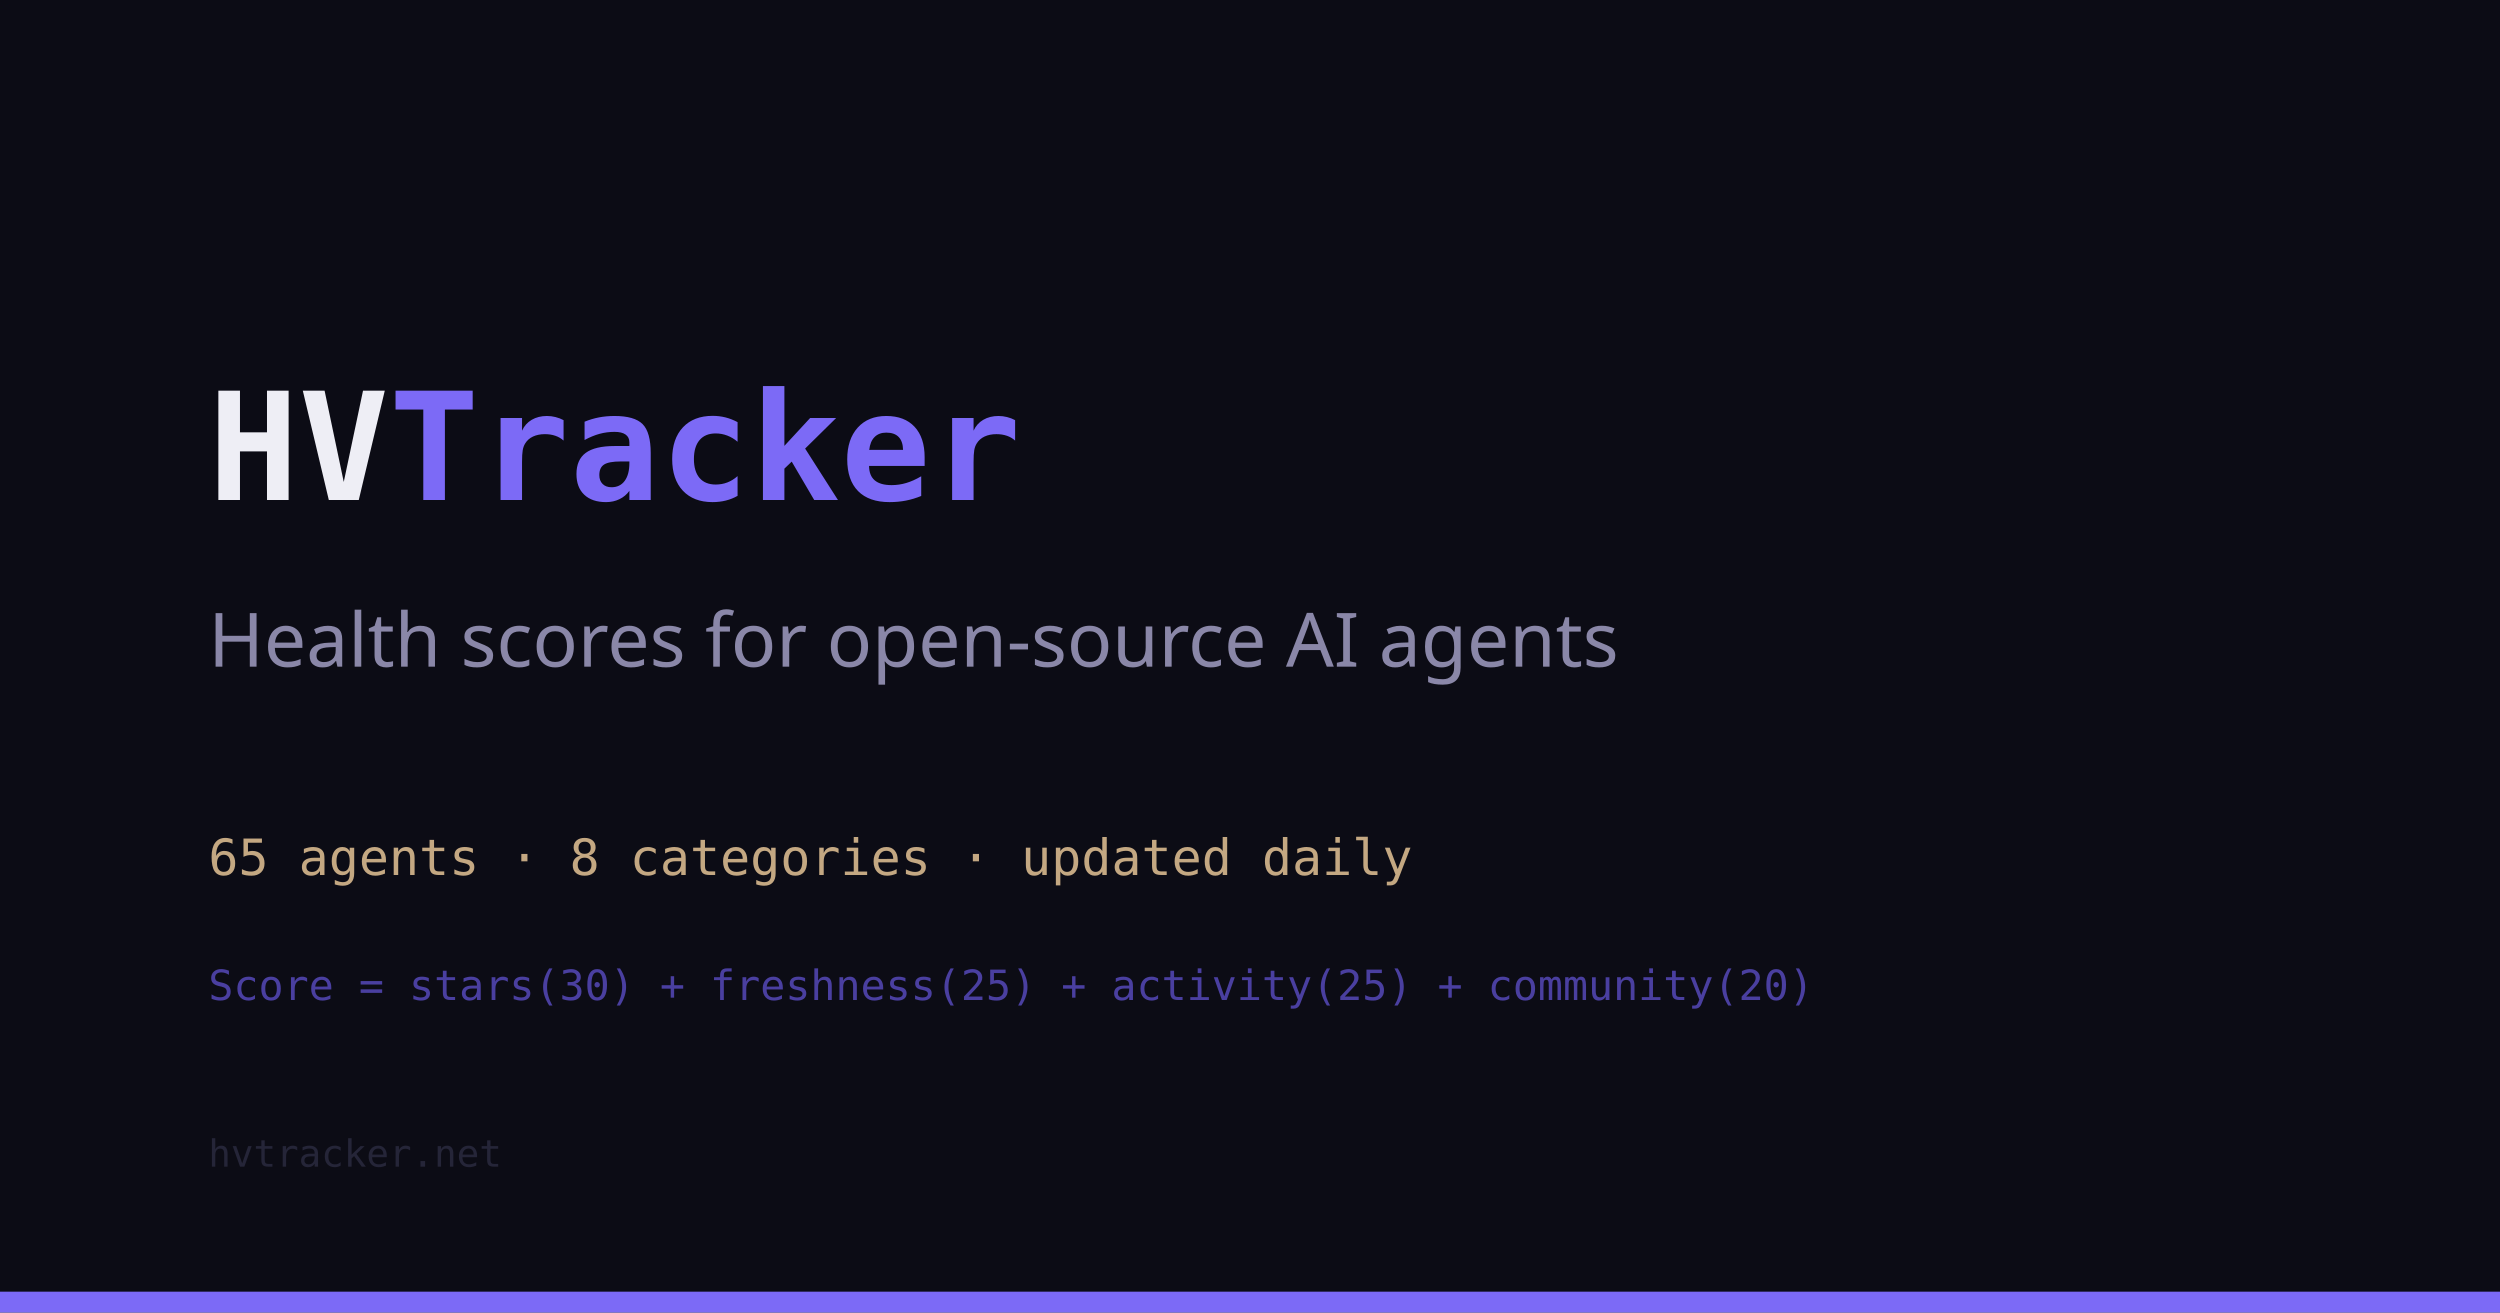
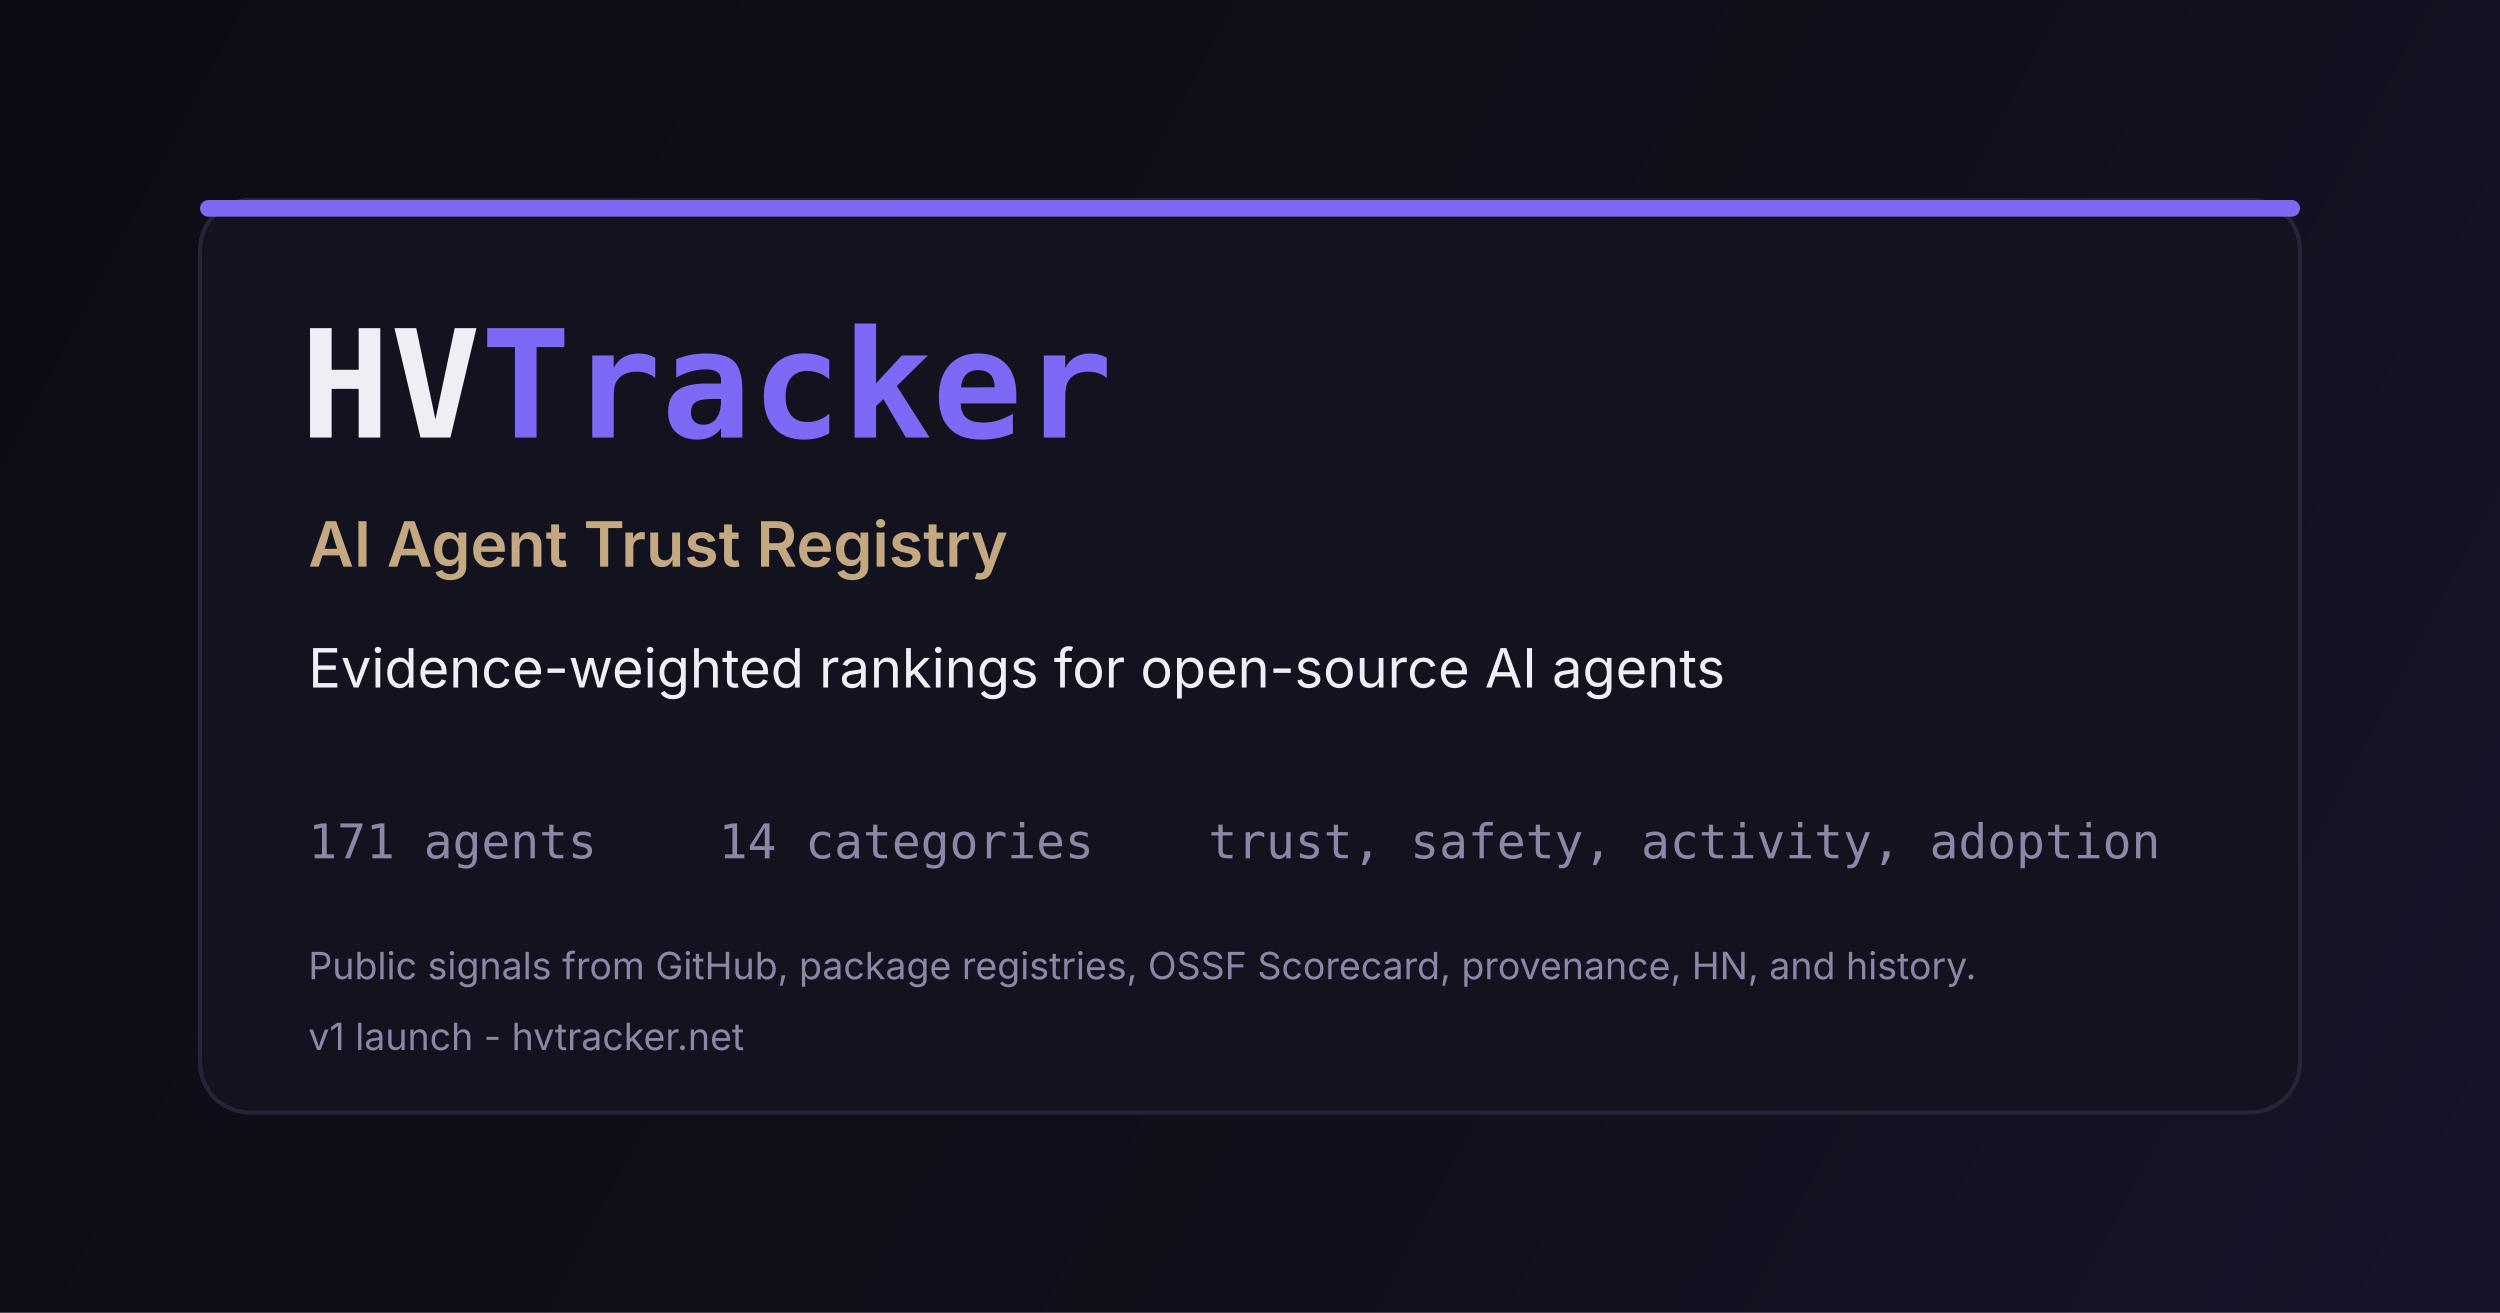
<svg xmlns="http://www.w3.org/2000/svg" width="1200" height="630" viewBox="0 0 1200 630">
  <rect width="1200" height="630" fill="#0c0c15" />
-   <rect y="620" width="1200" height="10" fill="#7c6af6" />
-   <text x="100" y="240" font-family="monospace" font-size="72" font-weight="bold" fill="#eeeef5">HV<tspan fill="#7c6af6">Tracker</tspan>
+   <rect x="0" y="0" width="1200" height="630" fill="url(#bg)" />
+   <rect x="96" y="96" width="1008" height="438" rx="24" fill="#13131f" stroke="#252538" stroke-width="2" />
+   <rect x="96" y="96" width="1008" height="8" rx="4" fill="#7c6af6" />
+   <text x="144" y="210" font-family="JetBrains Mono, Fira Mono, ui-monospace, monospace" font-size="72" font-weight="700" fill="#eeeef5">HV<tspan fill="#7c6af6">Tracker</tspan>
  </text>
-   <text x="100" y="320" font-family="sans-serif" font-size="36" fill="#8a87a8">Health scores for open-source AI agents</text>
-   <text x="100" y="420" font-family="monospace" font-size="24" fill="#c4a882">65 agents  ·  8 categories  ·  updated daily</text>
-   <text x="100" y="480" font-family="monospace" font-size="20" fill="#4a3fa0">Score = stars(30) + freshness(25) + activity(25) + community(20)</text>
-   <text x="100" y="560" font-family="monospace" font-size="18" fill="#252538">hvtracker.net</text>
+   <text x="148" y="272" font-family="Inter, system-ui, sans-serif" font-size="30" font-weight="600" fill="#c4a882">AI Agent Trust Registry</text>
+   <text x="148" y="330" font-family="Inter, system-ui, sans-serif" font-size="26" fill="#eeeef5">Evidence-weighted rankings for open-source AI agents</text>
+   <g font-family="JetBrains Mono, Fira Mono, ui-monospace, monospace" font-size="23" fill="#8a87a8">
+     <text x="148" y="412">171 agents</text>
+     <text x="345" y="412">14 categories</text>
+     <text x="580" y="412">trust, safety, activity, adoption</text>
+   </g>
+   <g font-family="Inter, system-ui, sans-serif" font-size="18" fill="#8a87a8">
+     <text x="148" y="470">Public signals from GitHub, package registries, OSSF Scorecard, provenance, HN, and history.</text>
+     <text x="148" y="504">v1 launch - hvtracker.net</text>
+   </g>
+   <defs>
+     <linearGradient id="bg" x1="0" y1="0" x2="1200" y2="630" gradientUnits="userSpaceOnUse">
+       <stop offset="0" stop-color="#0c0c15" />
+       <stop offset="0.62" stop-color="#10101c" />
+       <stop offset="1" stop-color="#17142a" />
+     </linearGradient>
+   </defs>
</svg>
